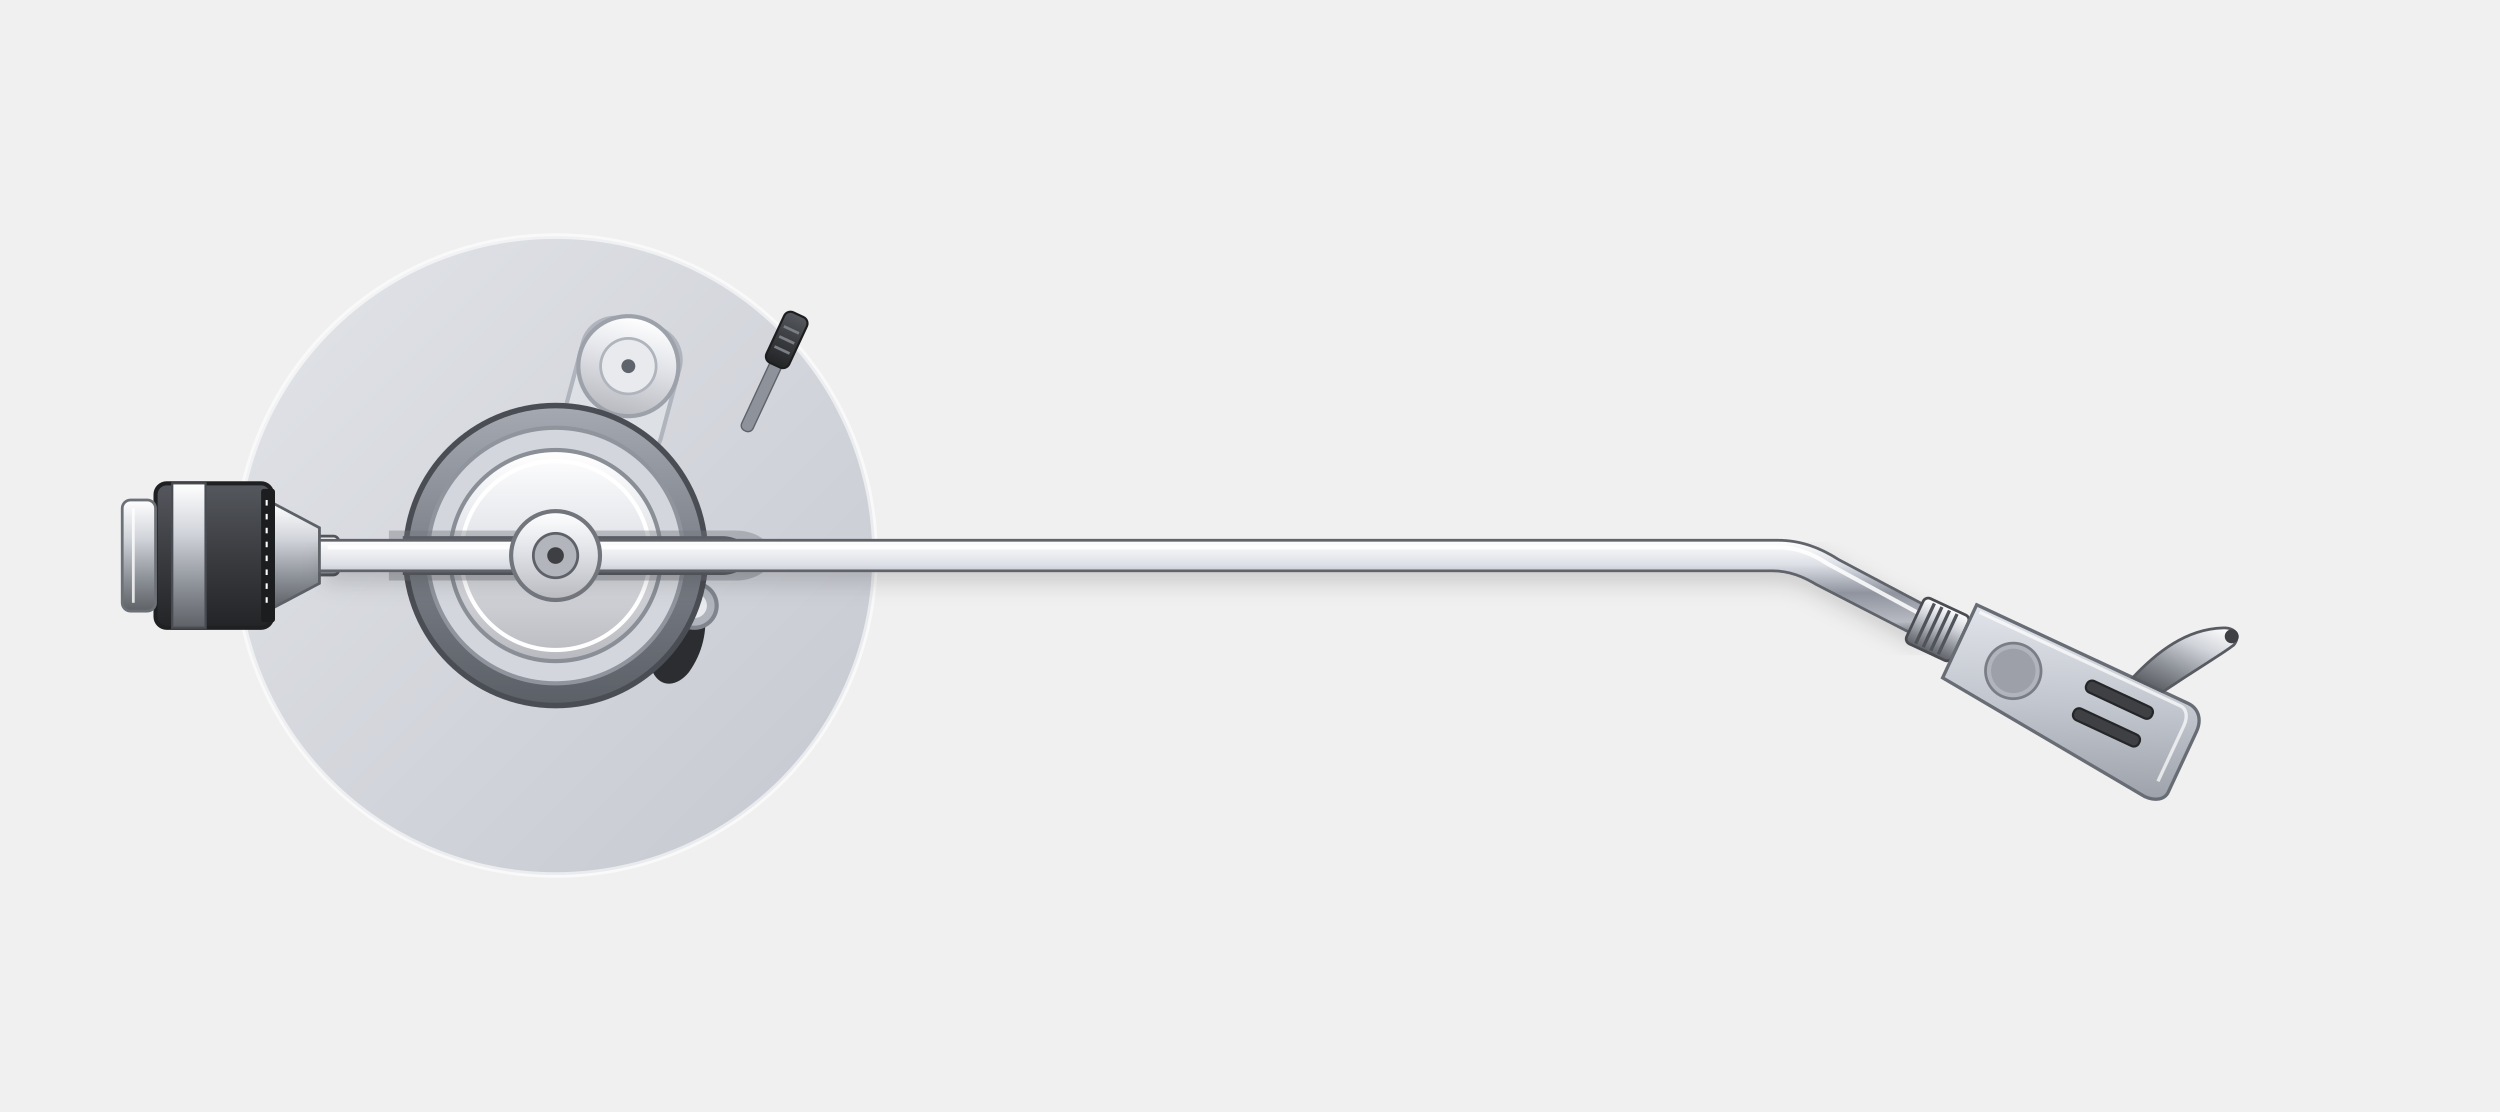
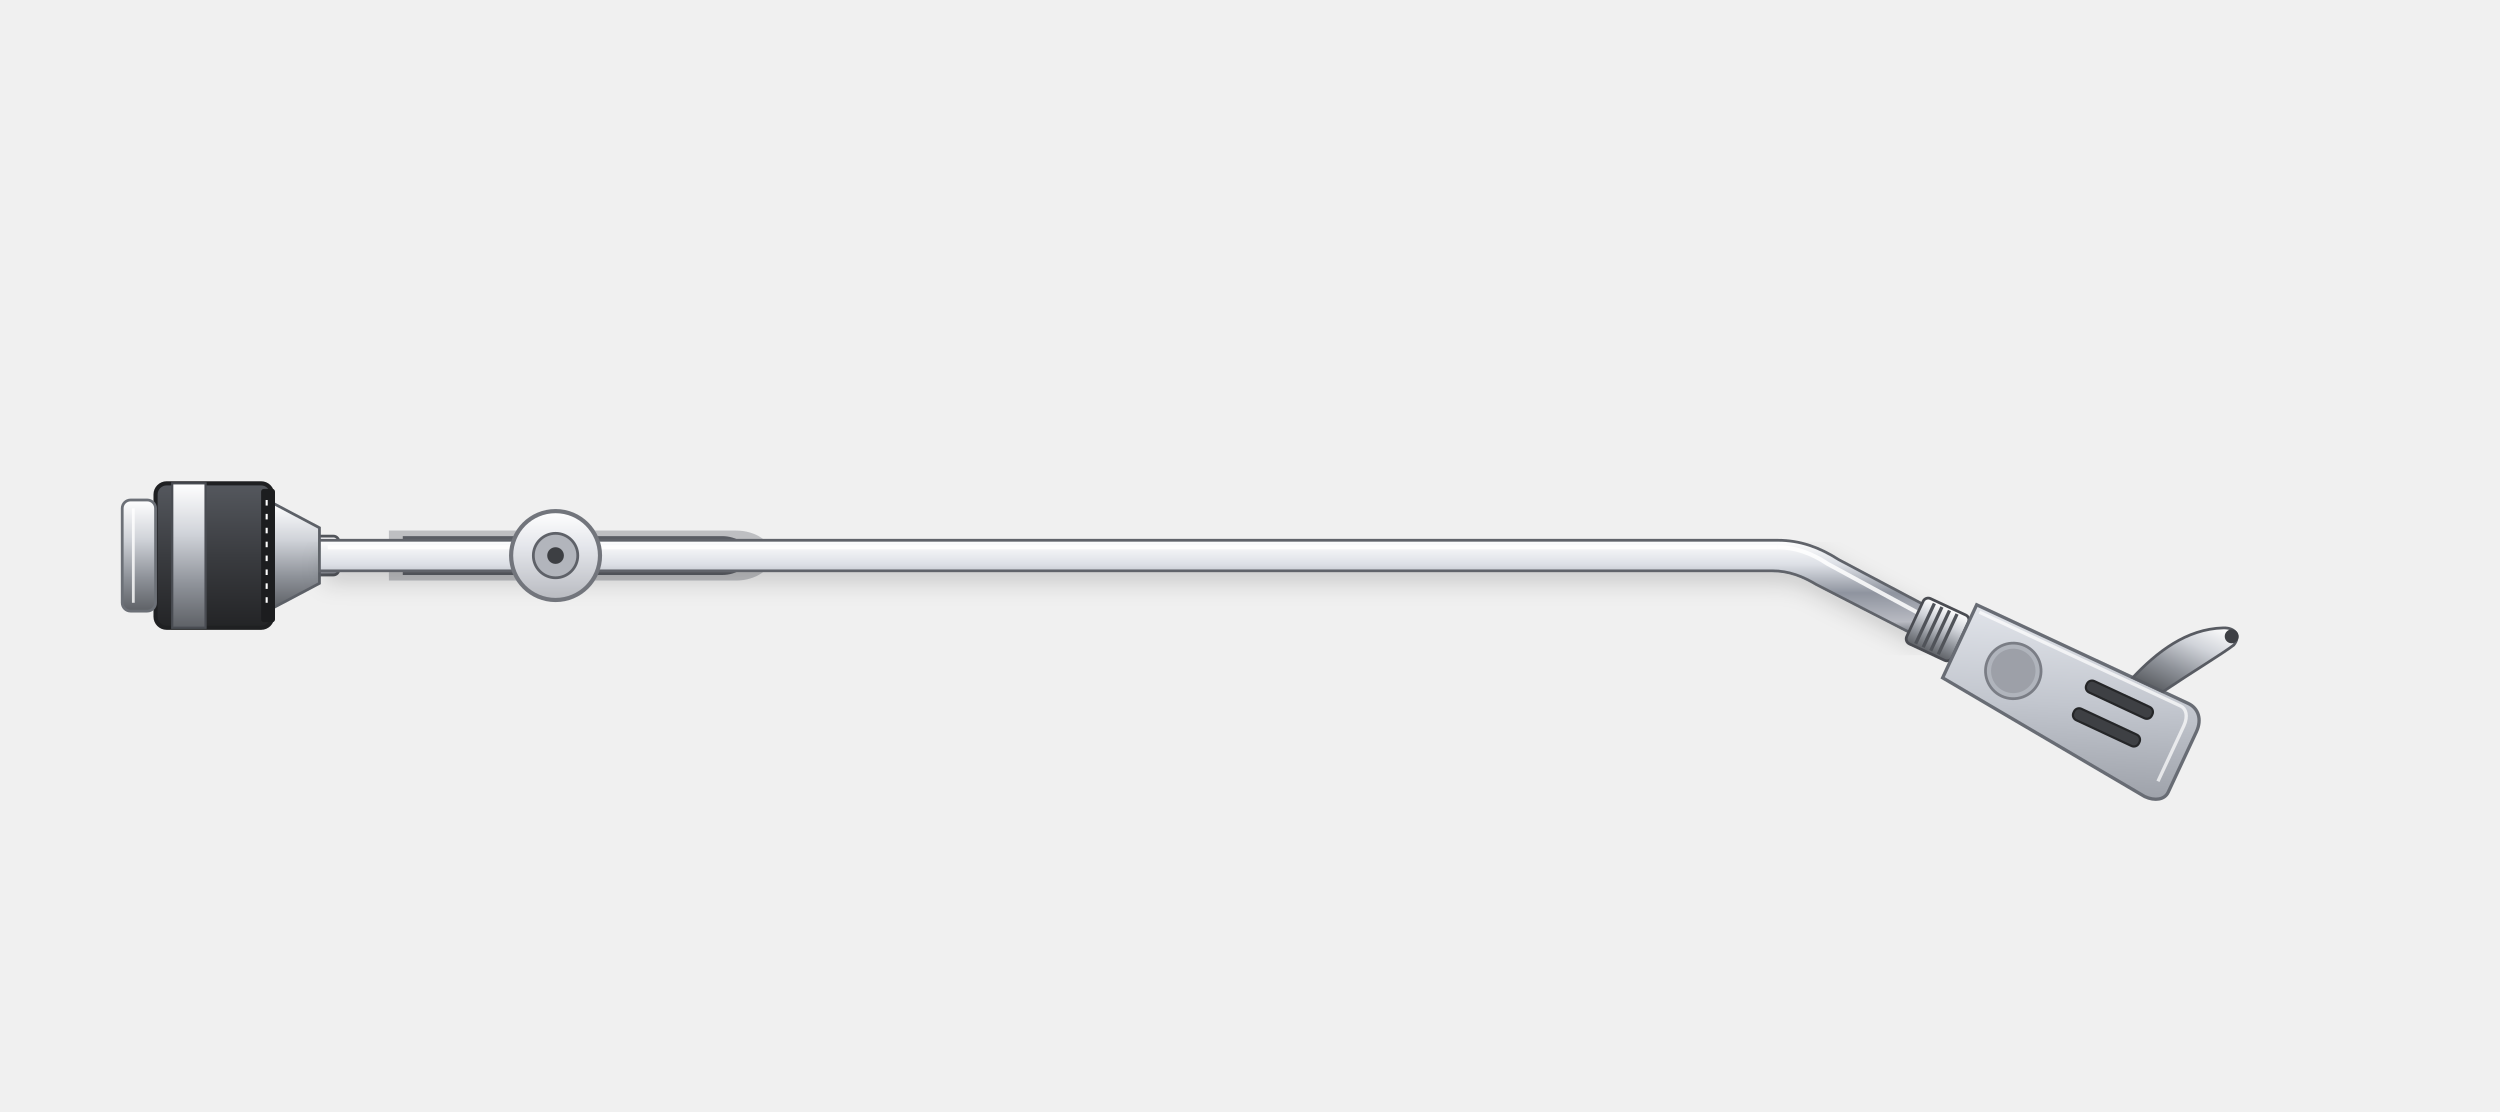
<svg xmlns="http://www.w3.org/2000/svg" viewBox="0 0 900 400" width="100%" height="100%">
  <defs>
    <linearGradient id="basePlateGrad" x1="0%" y1="0%" x2="100%" y2="100%">
      <stop offset="0%" stop-color="#E2E4E8" />
      <stop offset="100%" stop-color="#C5C8D0" />
    </linearGradient>
    <linearGradient id="ringGrad" x1="0%" y1="0%" x2="0%" y2="100%">
      <stop offset="0%" stop-color="#A5A9B2" />
      <stop offset="50%" stop-color="#7B8089" />
      <stop offset="100%" stop-color="#5B5F66" />
    </linearGradient>
    <linearGradient id="gimbalTop" x1="0%" y1="0%" x2="0%" y2="100%">
      <stop offset="0%" stop-color="#FFFFFF" />
      <stop offset="40%" stop-color="#E4E6EB" />
      <stop offset="100%" stop-color="#B8BAC0" />
    </linearGradient>
    <linearGradient id="metalArm" x1="0%" y1="0%" x2="0%" y2="100%">
      <stop offset="0%" stop-color="#FFFFFF" />
      <stop offset="25%" stop-color="#DDE0E6" />
      <stop offset="55%" stop-color="#8F949F" />
      <stop offset="85%" stop-color="#B8BAC2" />
      <stop offset="100%" stop-color="#686C74" />
    </linearGradient>
    <linearGradient id="metalArmAngled" x1="0%" y1="0%" x2="0%" y2="100%" gradientTransform="rotate(22)">
      <stop offset="0%" stop-color="#FFFFFF" />
      <stop offset="25%" stop-color="#DDE0E6" />
      <stop offset="55%" stop-color="#8F949F" />
      <stop offset="85%" stop-color="#B8BAC2" />
      <stop offset="100%" stop-color="#686C74" />
    </linearGradient>
    <linearGradient id="weightDark" x1="0%" y1="0%" x2="0%" y2="100%">
      <stop offset="0%" stop-color="#55585E" />
      <stop offset="50%" stop-color="#3A3C40" />
      <stop offset="100%" stop-color="#232426" />
    </linearGradient>
    <linearGradient id="weightSilver" x1="0%" y1="0%" x2="0%" y2="100%">
      <stop offset="0%" stop-color="#FFFFFF" />
      <stop offset="35%" stop-color="#D0D3D9" />
      <stop offset="70%" stop-color="#8E9299" />
      <stop offset="100%" stop-color="#5E6166" />
    </linearGradient>
    <linearGradient id="headshellGrad" x1="0%" y1="0%" x2="100%" y2="100%">
      <stop offset="0%" stop-color="#E1E4EA" />
      <stop offset="50%" stop-color="#C2C6CE" />
      <stop offset="100%" stop-color="#9CA0A8" />
    </linearGradient>
    <filter id="dropShadow" x="-10%" y="-10%" width="130%" height="130%">
      <feDropShadow dx="2" dy="4" stdDeviation="4" flood-color="#000000" flood-opacity="0.15" />
    </filter>
  </defs>
-   <g id="base-section" transform="translate(200, 200)">
-     <circle cx="0" cy="0" r="115" fill="url(#basePlateGrad)" />
-     <circle cx="0" cy="0" r="115" fill="none" stroke="#FFFFFF" stroke-width="2" opacity="0.6" />
-     <g transform="translate(20, -45) rotate(15)">
-       <rect x="-18" y="-40" width="36" height="50" rx="12" fill="#DDE0E5" stroke="#B0B4BD" stroke-width="1.5" />
-       <circle cx="0" cy="-24" r="18" fill="url(#gimbalTop)" stroke="#9DA1AA" stroke-width="1.5" />
-       <circle cx="0" cy="-24" r="10" fill="#E8EAEE" stroke="#B0B4BC" stroke-width="1" />
-       <circle cx="0" cy="-24" r="2.5" fill="#5F636B" />
-     </g>
-     <g transform="translate(68, -45) rotate(25)">
-       <rect x="-2" y="-42" width="4.5" height="42" rx="2" fill="#8E929A" stroke="#5E6168" stroke-width="0.5" />
-       <rect x="-4.5" y="-46" width="9" height="20" rx="2.5" fill="url(#weightDark)" stroke="#1D1E20" stroke-width="0.8" />
-       <line x1="-3" y1="-40" x2="3" y2="-40" stroke="#7A7E85" stroke-width="1" />
-       <line x1="-3" y1="-36" x2="3" y2="-36" stroke="#7A7E85" stroke-width="1" />
-       <line x1="-3" y1="-32" x2="3" y2="-32" stroke="#7A7E85" stroke-width="1" />
-     </g>
-     <path d="M 42,-5 C 55,10 58,28 48,42 C 44,47 38,48 35,42 C 33,38 38,20 28,10 Z" fill="#2B2D31" />
-     <circle cx="50" cy="18" r="8" fill="#B0B4BD" stroke="#80848D" stroke-width="1.5" />
-     <circle cx="50" cy="18" r="4.5" fill="#E8EAEE" />
-     <circle cx="0" cy="0" r="54" fill="url(#ringGrad)" stroke="#4A4D53" stroke-width="2" />
-     <circle cx="0" cy="0" r="46" fill="#D3D6DC" stroke="#90949D" stroke-width="1.5" />
-     <circle cx="0" cy="0" r="38" fill="url(#gimbalTop)" stroke="#8A8E96" stroke-width="1.5" />
-     <circle cx="0" cy="0" r="34" fill="none" stroke="#FFFFFF" stroke-width="1.5" />
-   </g>
  <g id="tonearm-assembly">
    <path d="M 140,191 L 265,191 C 272,191 278,195 278,200 C 278,205 272,209 265,209 L 140,209 Z" fill="#72767E" opacity="0.4" />
    <path d="M 145,193 L 260,193 C 265,193 270,196 270,200 C 270,204 265,207 260,207 L 145,207 Z" fill="#5A5D64" />
    <rect x="52" y="193" width="70" height="14" rx="2" fill="url(#metalArm)" stroke="#52555B" stroke-width="1" />
    <path d="M 98,181 L 115,190 L 115,210 L 98,219 Z" fill="url(#weightSilver)" stroke="#5C6067" stroke-width="1" />
    <rect x="56" y="174" width="42" height="52" rx="4" fill="url(#weightDark)" stroke="#1F2022" stroke-width="1.5" />
    <rect x="62" y="174" width="12" height="52" fill="url(#weightSilver)" stroke="#494C52" stroke-width="0.8" />
    <rect x="94" y="176" width="5" height="48" rx="1" fill="#1C1D1F" />
    <line x1="96" y1="180" x2="96" y2="220" stroke="#FFFFFF" stroke-width="0.75" stroke-dasharray="2,3" />
    <rect x="44" y="180" width="12" height="40" rx="3" fill="url(#weightSilver)" stroke="#6C7077" stroke-width="1" />
    <line x1="48" y1="183" x2="48" y2="217" stroke="#FFFFFF" stroke-width="1" opacity="0.8" />
    <path d="M 115,194.5 L 640,194.5 C 648,194.5 655,197 662,201.5 L 696,219.5 L 690,229 L 654,210.5 C 649,207.5 644,205.5 638,205.5 L 115,205.5 Z" fill="url(#metalArm)" stroke="#60646B" stroke-width="1" filter="url(#dropShadow)" />
    <line x1="118" y1="197" x2="640" y2="197" stroke="#FFFFFF" stroke-width="1.5" opacity="0.9" />
    <path d="M 640,197 C 646,197 652,199 658,203 L 693,222" fill="none" stroke="#FFFFFF" stroke-width="1.5" opacity="0.85" />
    <circle cx="200" cy="200" r="16" fill="url(#gimbalTop)" stroke="#72757C" stroke-width="1.5" />
    <circle cx="200" cy="200" r="8" fill="#B2B5BC" stroke="#5E6168" stroke-width="1" />
    <circle cx="200" cy="200" r="3" fill="#3D3F43" />
    <g transform="translate(693, 224.5) rotate(25)">
      <rect x="-4" y="-9" width="18" height="18" rx="2" fill="url(#weightSilver)" stroke="#4A4C52" stroke-width="1" />
      <line x1="0" y1="-8" x2="0" y2="8" stroke="#505359" stroke-width="1.2" />
      <line x1="3" y1="-8" x2="3" y2="8" stroke="#505359" stroke-width="1.2" />
      <line x1="6" y1="-8" x2="6" y2="8" stroke="#505359" stroke-width="1.2" />
      <line x1="9" y1="-8" x2="9" y2="8" stroke="#505359" stroke-width="1.2" />
      <path d="M 14,-14 L 98,-14 C 102,-14 105,-11 105,-6 L 105,18 C 105,21 102,23 98,23 L 14,15 Z" fill="url(#headshellGrad)" stroke="#686C74" stroke-width="1.2" />
      <path d="M 16,-12 L 96,-12 C 98,-12 100,-10 100,-6 L 100,16" fill="none" stroke="#FFFFFF" stroke-width="1.2" opacity="0.7" />
      <circle cx="36" cy="2" r="10" fill="#B0B4BC" stroke="#7A7D85" stroke-width="1" />
      <circle cx="36" cy="2" r="8" fill="#9DA0A8" />
      <rect x="62" y="-7" width="26" height="4.5" rx="2" fill="#3E4044" stroke="#252628" stroke-width="0.8" />
      <rect x="62" y="4" width="26" height="4.5" rx="2" fill="#3E4044" stroke="#252628" stroke-width="0.8" />
      <path d="M 76,-14 C 80,-26 86,-38 98,-44 C 102,-46 105,-44 104,-40 C 102,-36 94,-24 88,-14 Z" fill="url(#weightSilver)" stroke="#585B62" stroke-width="1" />
      <circle cx="102" cy="-42.5" r="2.5" fill="#3E4045" />
    </g>
  </g>
</svg>
